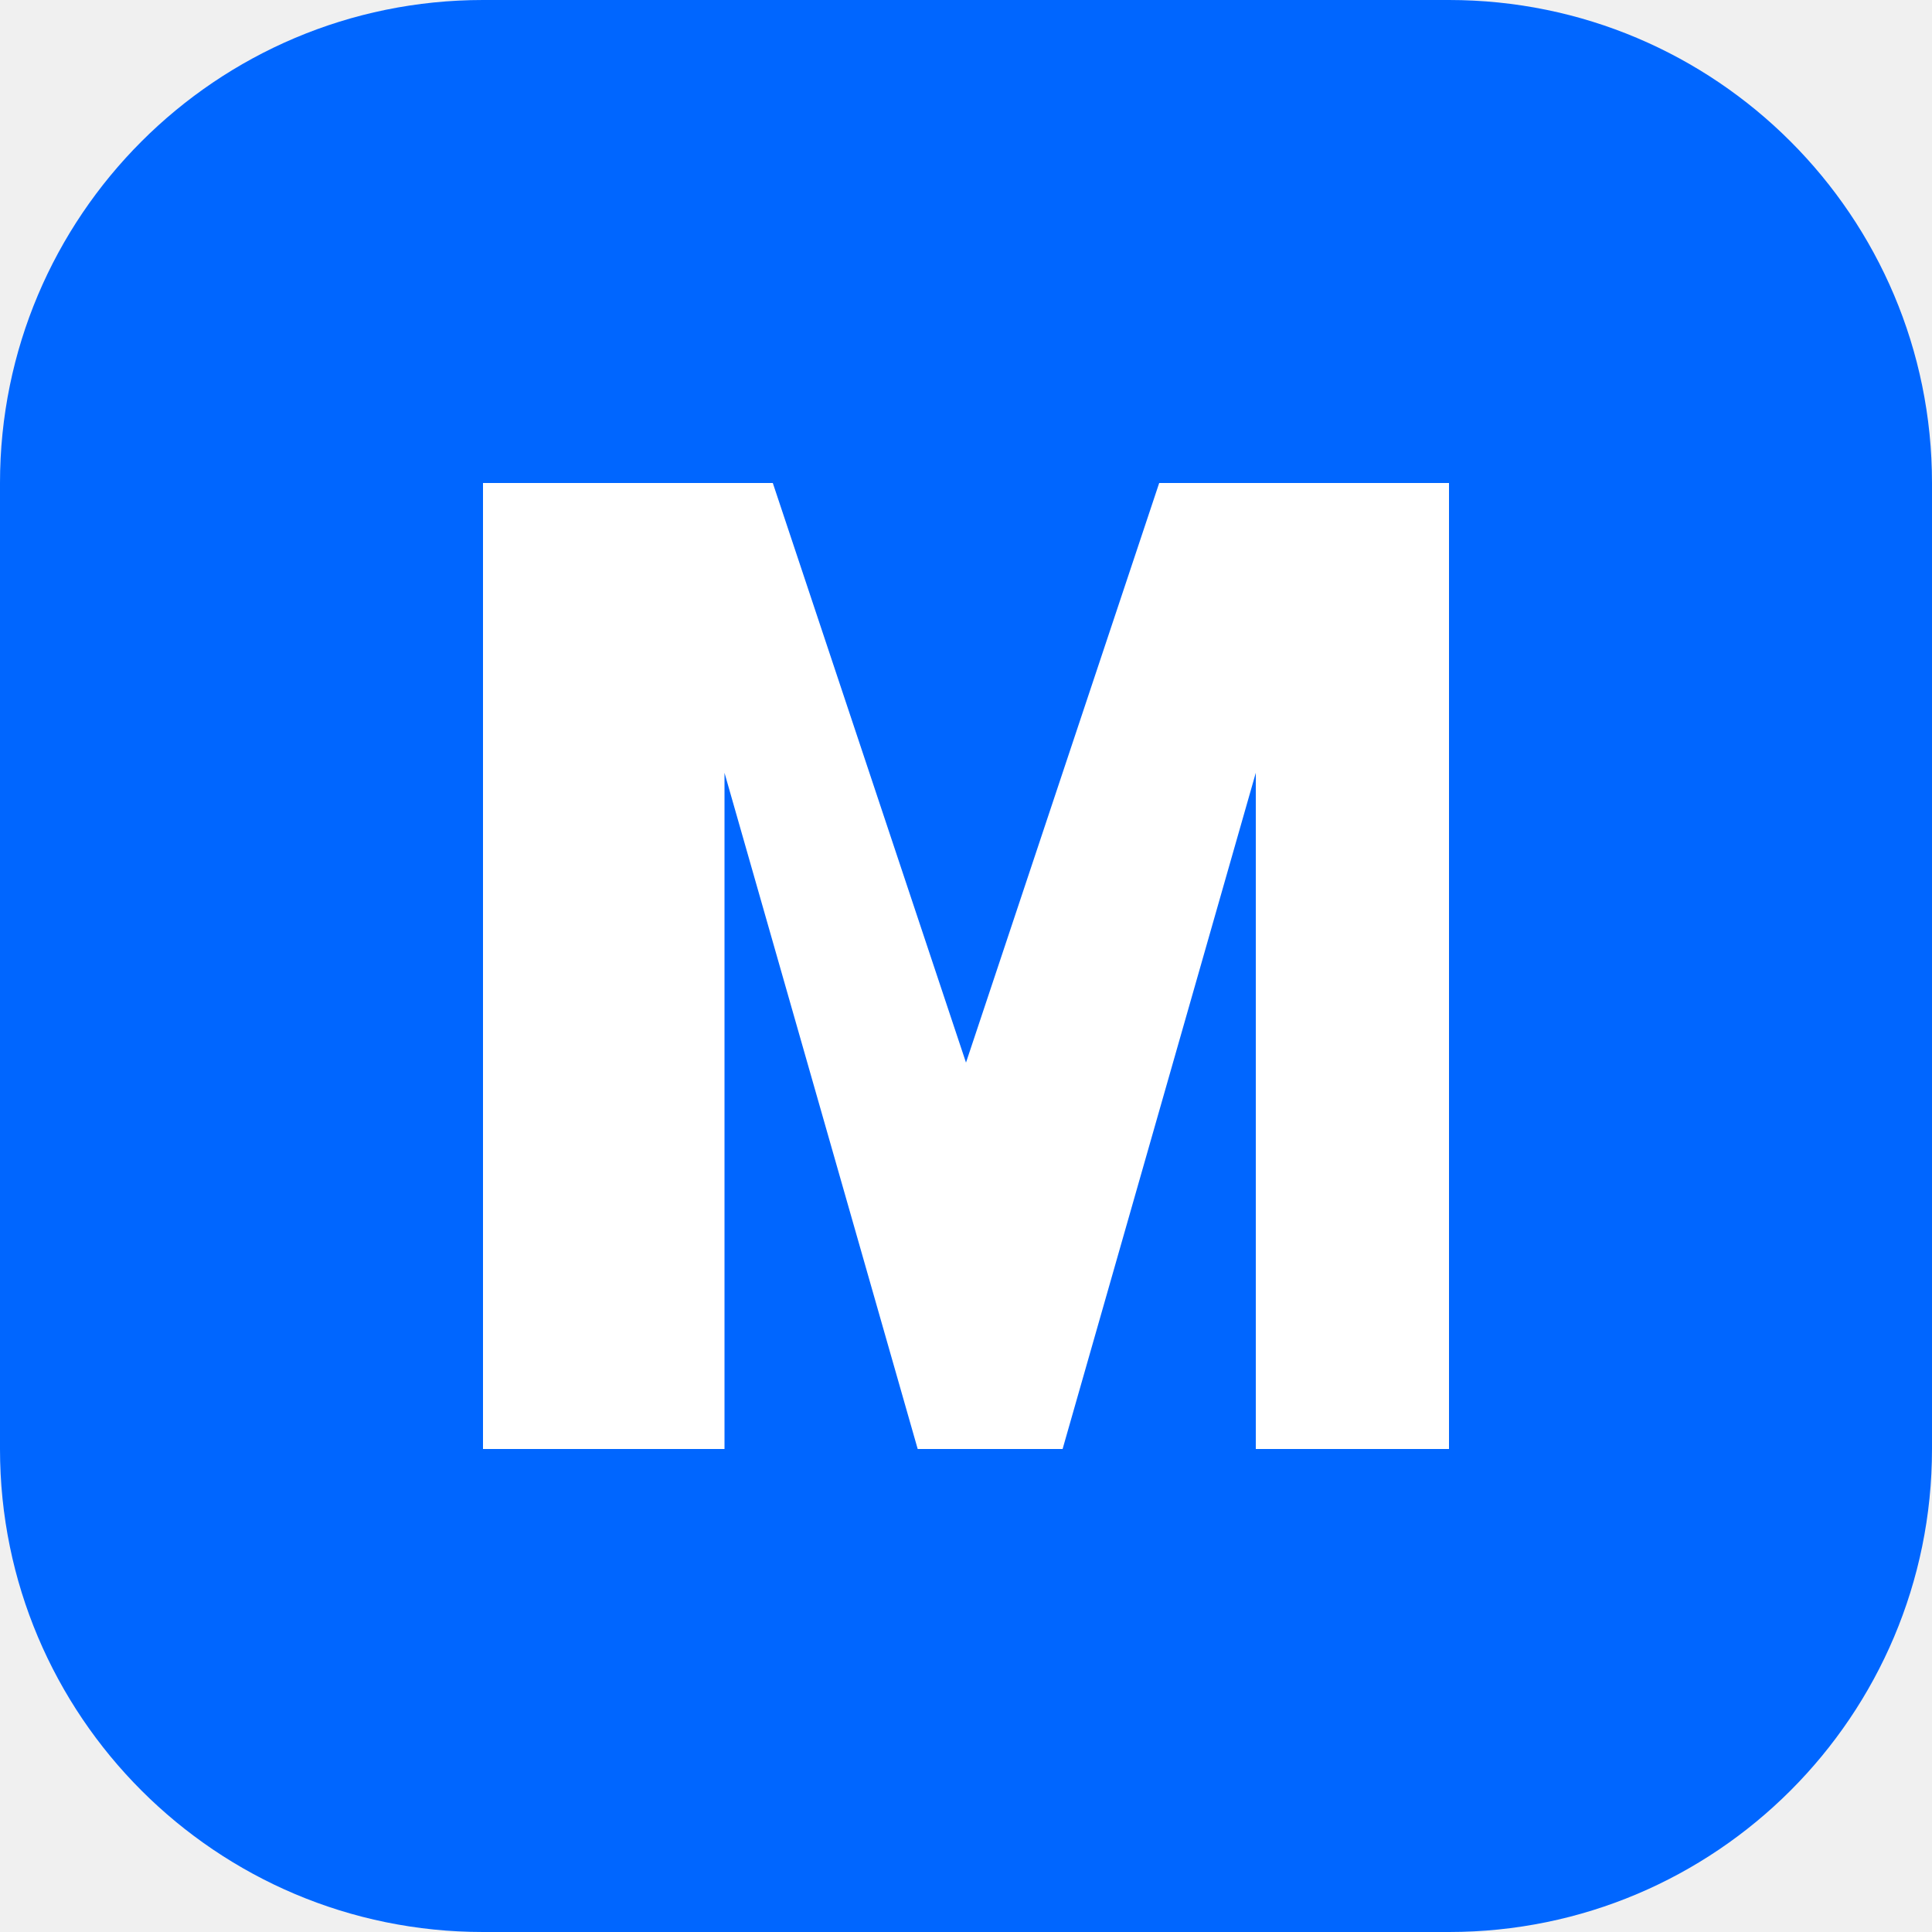
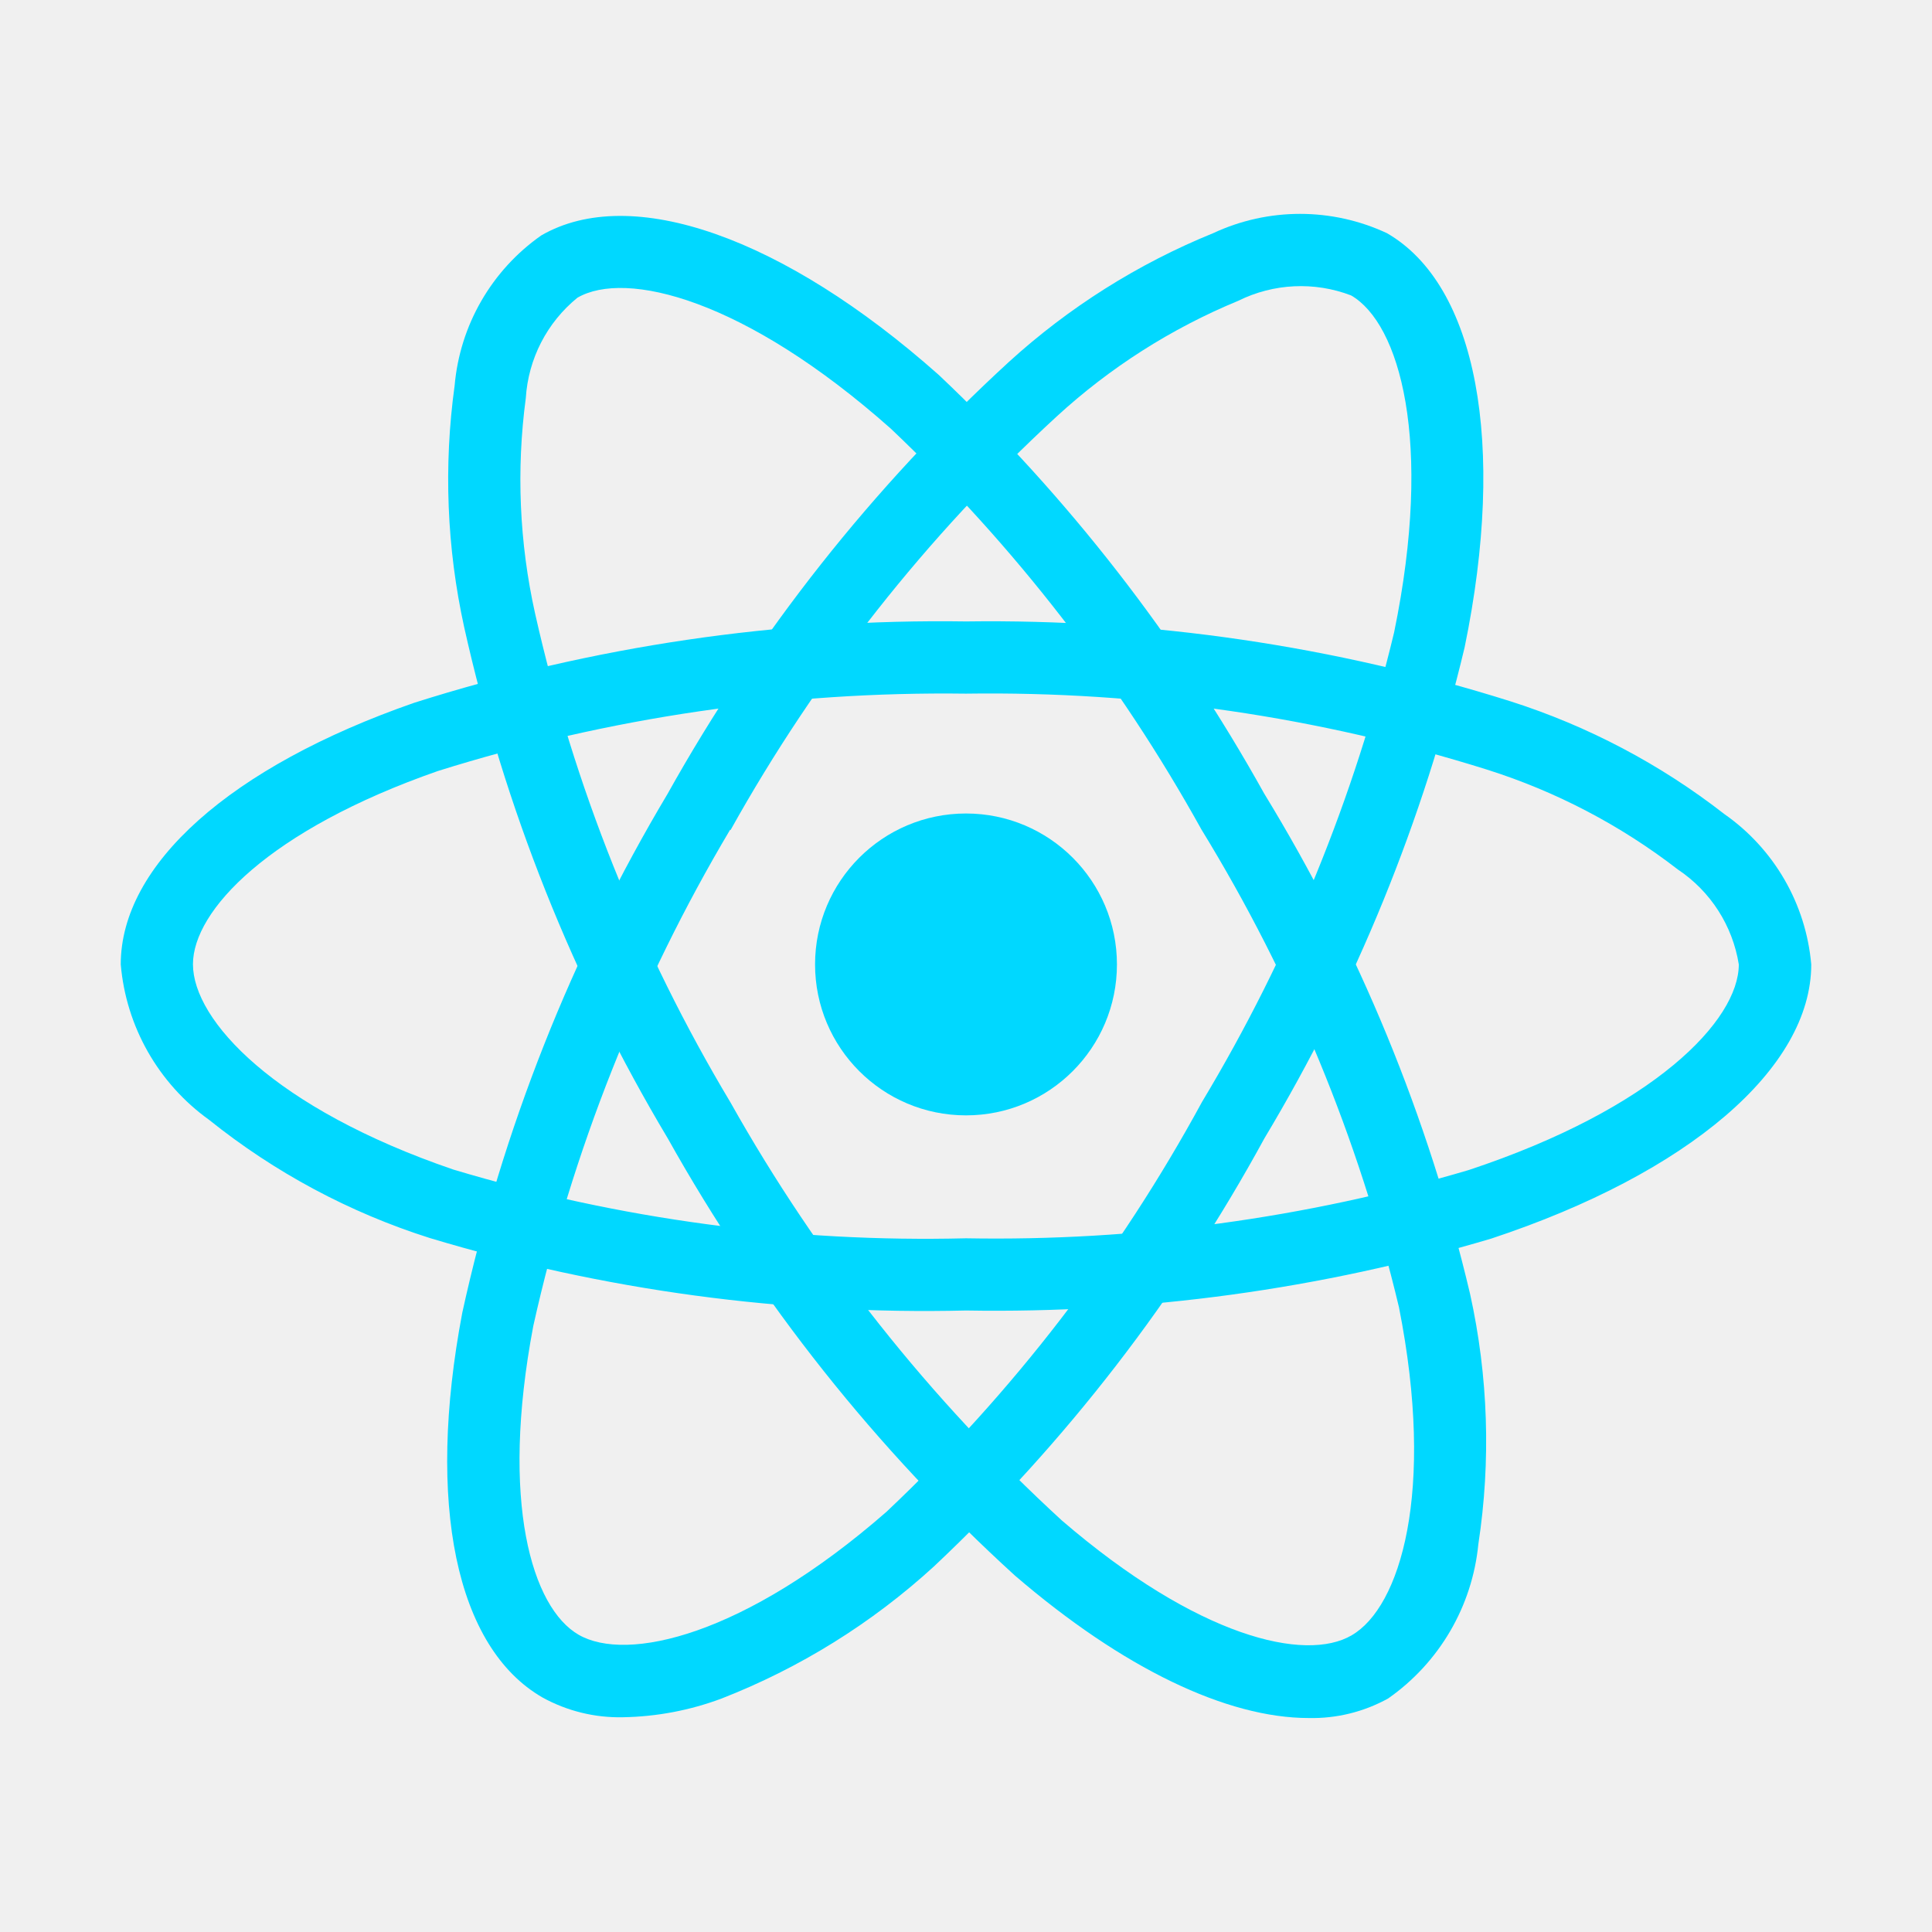
- <svg xmlns="http://www.w3.org/2000/svg" width="32" height="32" viewBox="0 0 32 32" fill="none">
-   <rect width="32" height="32" rx="8" fill="#0066FF" />
-   <path d="M8 24V8h4.8l3.2 9.6L19.2 8H24v16h-3.2V12.8L17.6 24h-2.4L12 12.8V24H8z" fill="white" />
+ <svg xmlns="http://www.w3.org/2000/svg" width="32" height="32" viewBox="0 0 32 32">
+   <circle cx="16" cy="15.974" r="2.5" style="fill:#00d8ff" />
+   <path d="M16 21.706a28.4 28.4 0 0 1-8.88-1.2 11.3 11.3 0 0 1-3.657-1.958A3.54 3.54 0 0 1 2 15.974c0-1.653 1.816-3.273 4.858-4.333A28.8 28.8 0 0 1 16 10.293a28.7 28.7 0 0 1 9.022 1.324 11.4 11.4 0 0 1 3.538 1.866A3.4 3.4 0 0 1 30 15.974c0 1.718-2.03 3.459-5.3 4.541a28.8 28.8 0 0 1-8.7 1.191m0-10.217a28 28 0 0 0-8.749 1.282c-2.8.977-4.055 2.313-4.055 3.2 0 .928 1.349 2.387 4.311 3.4A27.2 27.2 0 0 0 16 20.51a27.6 27.6 0 0 0 8.325-1.13C27.4 18.361 28.8 16.9 28.8 15.974a2.33 2.33 0 0 0-1.01-1.573 10.2 10.2 0 0 0-3.161-1.654A27.5 27.5 0 0 0 16 11.489" style="fill:#00d8ff" />
+   <path d="M10.32 28.443a2.64 2.64 0 0 1-1.336-.328c-1.432-.826-1.928-3.208-1.327-6.373a28.8 28.8 0 0 1 3.4-8.593 28.7 28.7 0 0 1 5.653-7.154 11.4 11.4 0 0 1 3.384-2.133 3.4 3.4 0 0 1 2.878 0c1.489.858 1.982 3.486 1.287 6.859a28.8 28.8 0 0 1-3.316 8.133 28.4 28.4 0 0 1-5.476 7.093 11.3 11.3 0 0 1-3.523 2.189 4.9 4.9 0 0 1-1.624.307m1.773-14.7a28 28 0 0 0-3.26 8.219c-.553 2.915-.022 4.668.75 5.114.8.463 2.742.024 5.1-2.036a27.2 27.2 0 0 0 5.227-6.79 27.6 27.6 0 0 0 3.181-7.776c.654-3.175.089-5.119-.713-5.581a2.33 2.33 0 0 0-1.868.089A10.2 10.2 0 0 0 17.5 6.9a27.5 27.5 0 0 0-5.4 6.849Z" style="fill:#00d8ff" />
+   <path d="M21.677 28.456c-1.355 0-3.076-.82-4.868-2.361a28.8 28.8 0 0 1-5.747-7.237 28.7 28.7 0 0 1-3.374-8.471 11.4 11.4 0 0 1-.158-4A3.4 3.4 0 0 1 8.964 3.9c1.487-.861 4.01.024 6.585 2.31a28.8 28.8 0 0 1 5.39 6.934 28.4 28.4 0 0 1 3.41 8.287 11.3 11.3 0 0 1 .137 4.146 3.54 3.54 0 0 1-1.494 2.555 2.6 2.6 0 0 1-1.315.324m-9.58-10.2a28 28 0 0 0 5.492 6.929c2.249 1.935 4.033 2.351 4.8 1.9.8-.465 1.39-2.363.782-5.434A27.2 27.2 0 0 0 19.9 13.74a27.6 27.6 0 0 0-5.145-6.64c-2.424-2.152-4.39-2.633-5.191-2.169a2.33 2.33 0 0 0-.855 1.662 10.2 10.2 0 0 0 .153 3.565 27.5 27.5 0 0 0 3.236 8.1Z" style="fill:#00d8ff" />
</svg>
